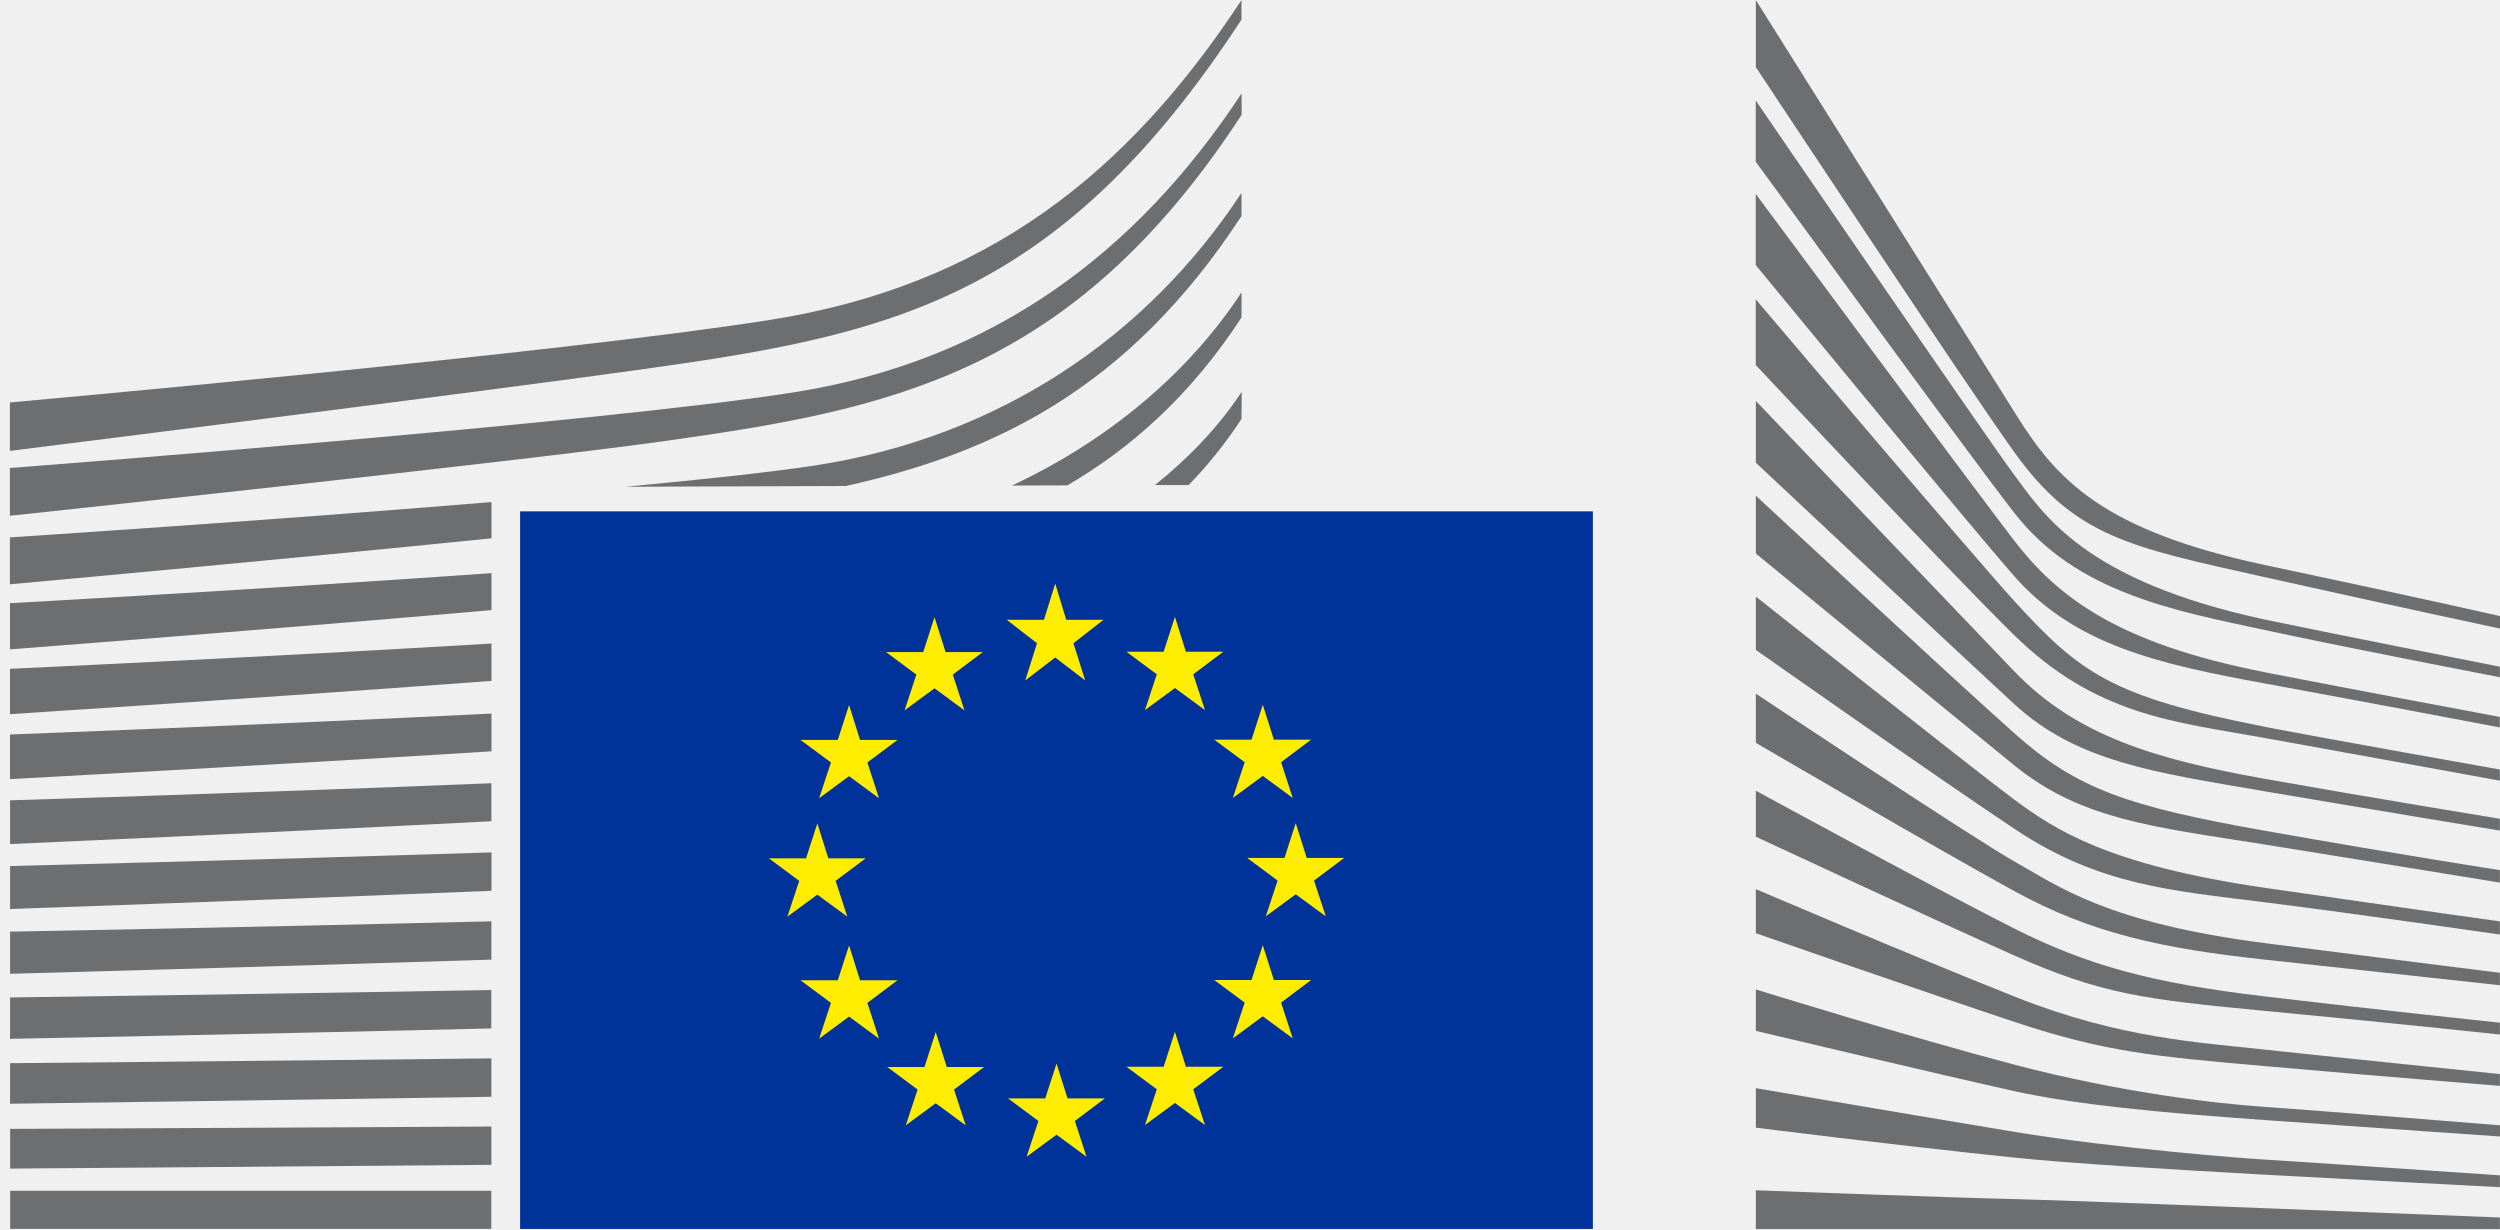
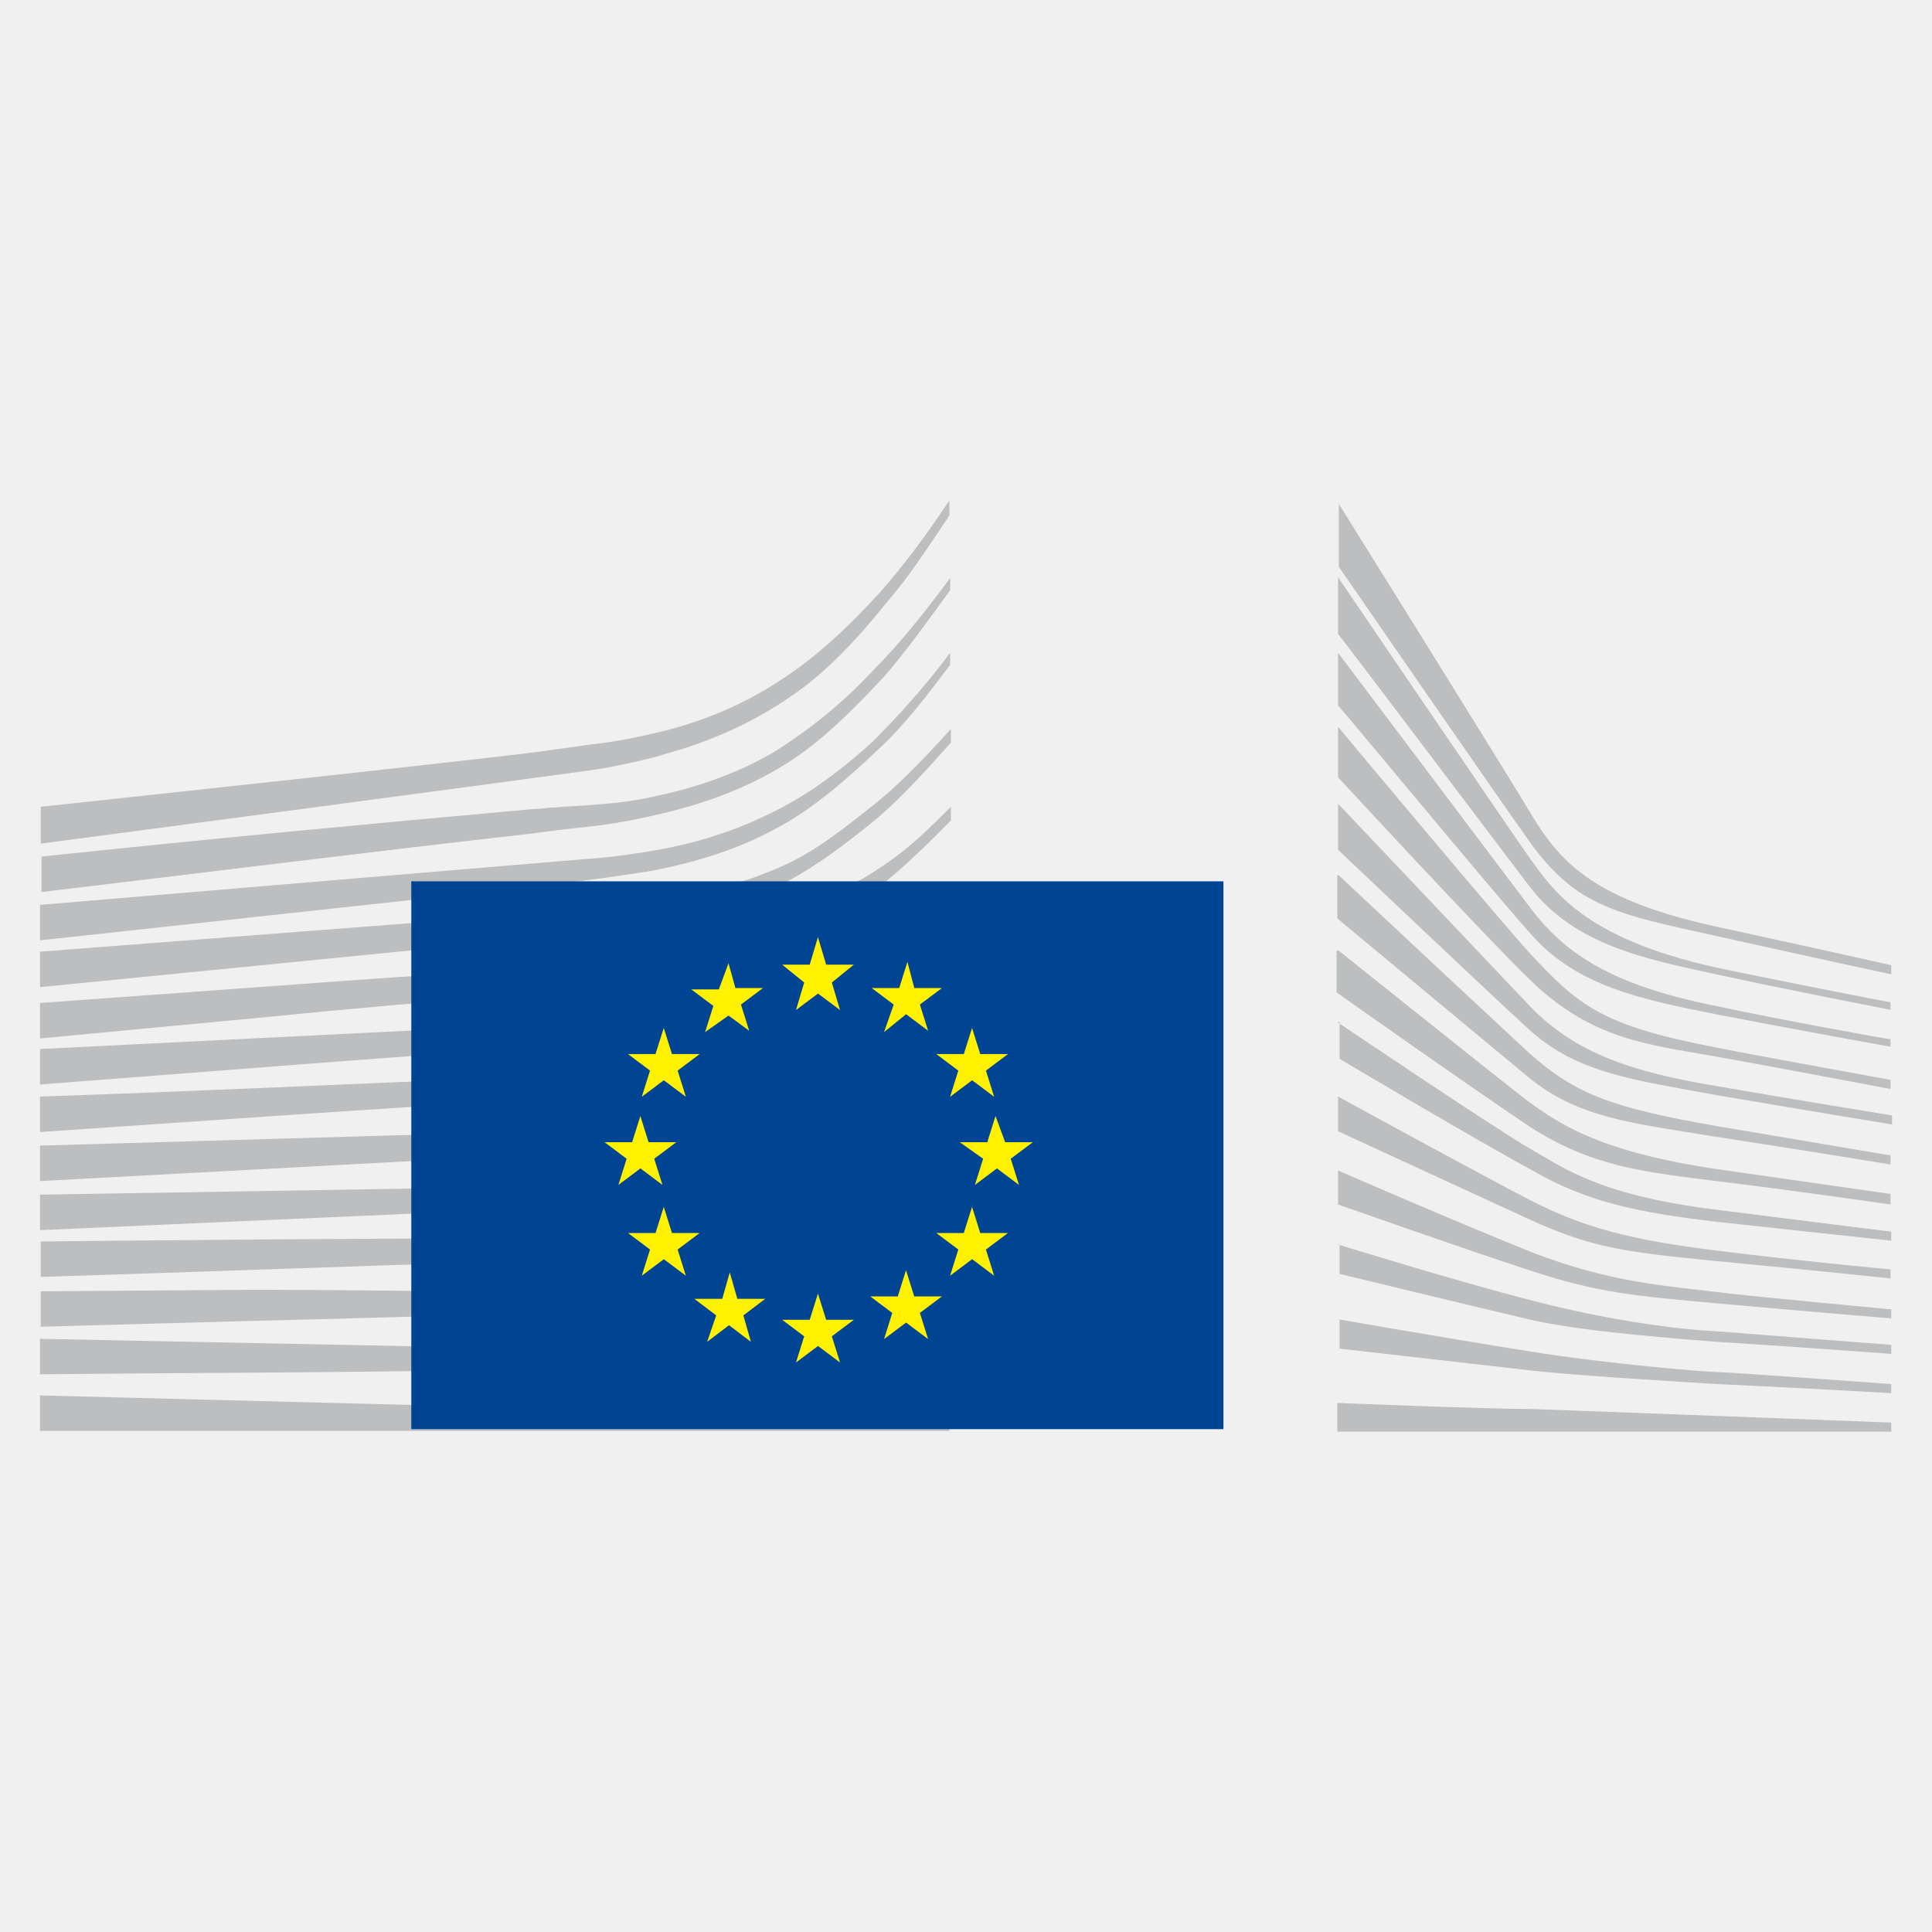
- <svg xmlns="http://www.w3.org/2000/svg" width="179" height="88" viewBox="0 0 179 88" fill="none">
-   <path d="M114.049 36.613H113.975H37.24V87.993H113.975H114.049V36.613Z" fill="#003399" />
-   <path d="M76.34 44.376H79.015L76.858 46.057L77.698 48.719L75.554 47.079L73.409 48.719L74.25 46.057L72.079 44.376H74.747L75.554 41.782L76.34 44.376Z" fill="#FFED00" />
-   <path d="M76.434 78.644H79.11L76.959 80.263L77.792 82.824L75.648 81.245L73.504 82.824L74.351 80.263L72.173 78.644H74.841L75.648 76.15L76.434 78.644Z" fill="#FFED00" />
-   <path d="M84.91 76.378H87.592L85.435 77.992L86.275 80.552L84.124 78.973L81.98 80.552L82.827 77.992L80.649 76.378H83.317L84.124 73.878L84.91 76.378Z" fill="#FFED00" />
-   <path d="M84.91 46.662H87.592L85.435 48.282L86.275 50.843L84.124 49.263L81.98 50.843L82.827 48.282L80.649 46.662H83.317L84.124 44.168L84.91 46.662Z" fill="#FFED00" />
-   <path d="M91.208 52.96H93.877L91.726 54.573L92.559 57.134L90.415 55.555L88.271 57.134L89.118 54.573L86.94 52.96H89.609L90.415 50.46L91.208 52.96Z" fill="#FFED00" />
-   <path d="M91.208 70.168H93.877L91.726 71.787L92.559 74.348L90.415 72.769L88.271 74.348L89.118 71.787L86.94 70.168H89.609L90.415 67.674L91.208 70.168Z" fill="#FFED00" />
-   <path d="M93.561 61.429H96.243L94.085 63.049L94.926 65.61L92.775 64.031L90.63 65.61L91.477 63.049L89.3 61.429H91.968L92.775 58.936L93.561 61.429Z" fill="#FFED00" />
-   <path d="M67.703 46.689H70.371L68.221 48.302L69.054 50.863L66.91 49.283L64.766 50.863L65.612 48.302L63.441 46.689H66.103L66.91 44.188L67.703 46.689Z" fill="#FFED00" />
-   <path d="M61.579 52.98H64.261L62.104 54.593L62.937 57.154L60.793 55.575L58.649 57.154L59.496 54.593L57.318 52.98H59.986L60.793 50.48L61.579 52.98Z" fill="#FFED00" />
-   <path d="M59.307 61.456H61.983L59.832 63.069L60.665 65.63L58.521 64.058L56.377 65.63L57.224 63.069L55.053 61.456H57.715L58.521 58.956L59.307 61.456Z" fill="#FFED00" />
-   <path d="M61.579 70.188H64.261L62.104 71.808L62.937 74.368L60.793 72.789L58.649 74.368L59.496 71.808L57.318 70.188H59.986L60.793 67.694L61.579 70.188Z" fill="#FFED00" />
-   <path d="M67.79 76.398H70.459L68.308 78.012L69.141 80.573L66.997 78.993L64.853 80.573L65.7 78.012L63.529 76.398H66.191L66.997 73.898L67.79 76.398Z" fill="#FFED00" />
-   <path d="M125.718 0.007C125.718 0.007 141.493 25.139 144.384 29.743C147.267 34.348 150.568 37.998 162.243 40.471C173.919 42.945 179 44.114 179 44.114V45.008C179 45.008 171.579 43.429 162.035 41.298C152.49 39.167 148.585 38.448 144.236 32.392C140.613 27.35 125.718 4.806 125.718 4.806V0V0.007Z" fill="#6D6E70" />
-   <path d="M125.718 28.708C125.718 28.708 140.082 43.758 144.236 48.08C148.645 52.664 154.285 54.358 162.109 55.756C169.576 57.087 178.993 58.626 178.993 58.626V59.473C178.993 59.473 170.148 58.021 162.109 56.65C154.224 55.299 148.706 54.546 144.189 50.386C140.142 46.662 125.718 33.131 125.718 33.131V28.701V28.708Z" fill="#6D6E70" />
-   <path d="M125.718 35.49C125.718 35.49 139.376 48.174 144.236 52.51C148.706 56.496 152.329 57.739 162.156 59.48C171.983 61.221 178.993 62.303 178.993 62.303V63.197C178.993 63.197 170.101 61.739 162.109 60.461C154.117 59.191 149.022 58.687 144.236 54.809C138.717 50.332 125.718 39.631 125.718 39.631V35.484V35.49Z" fill="#6D6E70" />
-   <path d="M125.718 42.716C125.718 42.716 141.319 55.097 144.236 57.262C147.153 59.426 151.011 61.954 162.203 63.574C173.3 65.18 178.993 65.973 178.993 65.973V66.914C178.993 66.914 168.931 65.456 162.203 64.609C155.474 63.762 150.319 63.399 144.283 59.379C138.408 55.467 125.718 46.534 125.718 46.534V42.716Z" fill="#6D6E70" />
-   <path d="M125.718 49.666C125.718 49.666 141.366 60.085 144.33 61.739C147.294 63.385 150.776 66.074 162.203 67.532C173.63 68.991 178.993 69.65 178.993 69.65V70.544C178.993 70.544 169.543 69.509 162.156 68.709C154.775 67.909 149.741 66.827 144.236 63.809C138.731 60.797 125.718 53.188 125.718 53.188V49.666Z" fill="#6D6E70" />
-   <path d="M125.718 56.617C125.718 56.617 139.551 64.145 144.236 66.491C149.458 69.112 153.975 70.369 162.156 71.344C170.188 72.298 178.993 73.226 178.993 73.226V74.073C178.993 74.073 170.853 73.199 162.156 72.379C153.532 71.559 150.46 71.182 144.236 68.42C138.67 65.946 125.718 59.91 125.718 59.91V56.61V56.617Z" fill="#6D6E70" />
-   <path d="M125.718 63.661C125.718 63.661 136.647 68.339 144.33 71.391C151.885 74.389 157.659 74.644 162.25 75.162C164.273 75.39 178.993 76.903 178.993 76.903V77.749C178.993 77.749 170.201 77.044 162.203 76.338C154.204 75.632 150.756 75.33 144.283 73.185C137.729 71.008 125.718 66.82 125.718 66.82V63.667V63.661Z" fill="#6D6E70" />
-   <path d="M125.718 70.846C125.718 70.846 136.755 74.268 144.283 76.244C151.811 78.22 158.721 79.027 162.203 79.255C165.685 79.49 179 80.573 179 80.573V81.373C179 81.373 171.425 80.855 162.156 80.196C154.661 79.665 148.645 79.1 144.236 78.126C139.356 77.05 125.718 73.811 125.718 73.811V70.846Z" fill="#6D6E70" />
-   <path d="M125.718 77.911C125.718 77.911 134.745 79.47 144.283 81.05C151.435 82.233 161.121 82.979 162.156 83.026C163.191 83.073 178.993 84.155 178.993 84.155V85.002C178.993 85.002 168.877 84.478 162.156 84.108C155.152 83.718 148.188 83.295 144.236 82.885C135.377 81.964 125.718 80.741 125.718 80.741V77.911Z" fill="#6D6E70" />
-   <path d="M125.718 85.224C125.718 85.224 139.954 85.762 144.283 85.856C148.612 85.95 178.993 87.173 178.993 87.173V88H125.718V85.224Z" fill="#6D6E70" />
-   <path d="M162.149 44.356C149.263 41.58 146.346 36.868 144.182 33.951C142.017 31.027 125.711 7.199 125.711 7.199V11.581C126.356 12.422 140.31 31.686 144.229 36.727C148.645 42.407 155.562 43.697 162.149 45.109C168.729 46.521 178.993 48.49 178.993 48.49V47.737C178.993 47.737 165.483 45.069 162.149 44.356Z" fill="#6D6E70" />
-   <path d="M162.149 48.127C151.569 46.057 147.287 42.709 144.182 38.663C141.076 34.61 125.711 13.887 125.711 13.887V18.982C126.356 19.741 140.411 36.895 144.182 41.211C148.578 46.245 154.715 47.569 162.149 48.934C169.583 50.298 178.987 52.086 178.987 52.086V51.333C178.987 51.333 168.252 49.324 162.149 48.134V48.127Z" fill="#6D6E70" />
-   <path d="M162.149 52.032C151.145 49.895 148.887 48.141 144.229 43.039C141.298 39.833 126.343 22.175 125.711 21.429V26.134C125.711 26.134 139.685 41.042 144.182 45.445C150.077 51.226 155.609 51.663 162.149 52.839C168.689 54.015 178.987 55.897 178.987 55.897V55.097C178.987 55.097 166.552 52.893 162.149 52.039V52.032Z" fill="#6D6E70" />
-   <path d="M0.715 36.929C0.715 36.929 37.146 33.044 47.35 31.612C63.482 29.354 76.683 26.947 88.896 8.227C88.896 8.227 88.91 7.165 88.896 6.688C81.415 18.068 71.097 25.831 56.888 28.083C43.007 30.288 0.708 33.508 0.708 33.508V36.929H0.715Z" fill="#6D6E70" />
-   <path d="M0.708 32.284C0.708 32.284 34.471 28.056 45.595 26.497C63.193 24.037 75.567 21.825 88.889 1.405C88.889 1.405 88.896 0.524 88.889 0.007C80.729 12.422 70.654 20.441 55.154 22.901C40.01 25.307 0.708 28.816 0.708 28.816V32.291V32.284Z" fill="#6D6E70" />
-   <path d="M35.177 85.257H0.728V87.987H35.177V85.257Z" fill="#6D6E70" />
-   <path d="M88.889 30.006C88.889 30.006 88.91 28.399 88.903 28.056C87.283 30.523 85.152 32.761 82.692 34.731H85.105C86.463 33.333 87.733 31.767 88.883 30.006H88.889Z" fill="#6D6E70" />
-   <path d="M88.889 22.746C88.889 22.746 88.903 21.321 88.896 20.931C84.991 26.873 79.177 31.619 72.455 34.764L76.421 34.751C81.005 32.083 85.267 28.291 88.883 22.746H88.889Z" fill="#6D6E70" />
-   <path d="M88.889 15.487C88.889 15.487 88.903 14.243 88.889 13.813C82.094 24.158 71.528 31.236 58.608 33.286C55.55 33.77 50.569 34.307 44.782 34.852L60.558 34.798C70.97 32.479 80.716 27.996 88.876 15.487H88.889Z" fill="#6D6E70" />
-   <path d="M35.184 80.66C17.606 80.754 0.728 80.828 0.728 80.828V83.671C0.728 83.671 18.406 83.543 35.184 83.402V80.66Z" fill="#6D6E70" />
-   <path d="M35.183 75.78C17.727 75.975 0.721 76.123 0.721 76.123V79.027C0.721 79.027 18.581 78.791 35.183 78.529V75.78Z" fill="#6D6E70" />
-   <path d="M35.177 70.887C17.848 71.189 0.721 71.418 0.721 71.418V74.382C0.721 74.382 18.769 74.026 35.177 73.636V70.887Z" fill="#6D6E70" />
-   <path d="M35.183 65.966C17.983 66.39 0.721 66.706 0.721 66.706V69.724C0.721 69.724 18.977 69.226 35.183 68.709V65.96V65.966Z" fill="#6D6E70" />
-   <path d="M35.19 61.033C18.117 61.577 0.721 62.007 0.721 62.007V65.086C0.721 65.086 19.199 64.441 35.19 63.782V61.039V61.033Z" fill="#6D6E70" />
-   <path d="M35.183 56.079C18.245 56.764 0.721 57.302 0.721 57.302V60.434C0.721 60.434 19.428 59.614 35.183 58.801V56.072V56.079Z" fill="#6D6E70" />
-   <path d="M35.19 51.091C18.379 51.925 0.715 52.59 0.715 52.59V55.783C0.715 55.783 19.67 54.768 35.19 53.794V51.091Z" fill="#6D6E70" />
-   <path d="M35.19 46.077C18.507 47.072 0.715 47.885 0.715 47.885V51.132C0.715 51.132 19.925 49.895 35.19 48.752V46.077Z" fill="#6D6E70" />
-   <path d="M35.19 41.036C18.621 42.205 0.715 43.187 0.715 43.187V46.494C0.715 46.494 20.181 45.002 35.19 43.684V41.042V41.036Z" fill="#6D6E70" />
-   <path d="M35.19 35.947C18.722 37.312 0.708 38.475 0.708 38.475V41.836C0.708 41.836 20.436 40.048 35.19 38.542V35.947Z" fill="#6D6E70" />
+ <svg xmlns="http://www.w3.org/2000/svg" id="ec-favicon" data-name="ec-favicon" viewBox="0 0 256 256">
+   <defs>
+     <style>
+       .flag {
+         fill: #004494;
+         fill-rule: evenodd;
+         stroke: #004494;
+         stroke-width: 2px;
+       }
+       .line {
+         fill: #BCBEC0;
+         fill-rule: evenodd;
+       }
+       .star {
+         fill: #fff100;
+       }
+       .background {
+         fill: none;
+       }
+       .star {
+         fill-rule: evenodd;
+       }
+ 
+       @media (prefers-color-scheme: dark) {
+         .flag {
+           stroke: #fff;
+           stroke-width: 2px;
+         }
+         .line {
+           fill: #fff;
+         }
+       }
+     </style>
+   </defs>
+   <rect class="background" y="0" width="256" height="256" />
+   <g>
+     <path class="line" d="M5.3,111.8c0,0,72.6-9.6,74.7-10c3.1-0.6,6-1.2,8.5-2 c5.8-1.6,11.3-4.1,16.1-7.4c4.7-3.1,8.9-7.6,13-12.7c2.7-3.1,5.4-7.2,8.2-11.4v-2c-3.1,4.7-6.2,8.8-9.3,12.3c-4.3,4.7-8.5,8.6-13.2,11.6c-4.7,3.1-9.9,5.3-15.5,6.7c-2.5,0.6-5.2,1.2-8.3,1.6c-1.9,0.2-4.1,0.6-6,0.8c-0.8,0.4-68.1,7.6-68.1,7.6V111.8L5.3,111.8z" />
+     <path class="line" d="M102.8,99.5c-4.5,2.7-9.9,4.7-15.5,5.9c-2.5,0.6-5.2,1-8.3,1.2c-1.7,0.2-3.7,0.2-5.4,0.4c-1,0-1.9,0.2-2.9,0.2c-22.3,2-44.4,4.1-65.2,6.3v4.7c21-2.5,43.3-5.3,65.4-7.8c1-0.2,1.9-0.2,2.9-0.4c1.7-0.2,3.7-0.4,5.4-0.6c3.1-0.4,6-1,8.5-1.6c6-1.4,11.5-3.5,16.3-6.5c4.7-2.9,8.7-6.9,13.2-11.7c2.7-3.1,5.8-7.4,8.7-11.4v-1.6 c-3.5,4.7-6.6,8.6-9.9,11.9C111.7,93.2,107.2,96.7,102.8,99.5" />
+     <path class="line" d="M115.6,98.3c-4.5,4.1-9.1,7.4-13.8,9.6 c-4.7,2.3-9.7,3.9-15.7,4.9c-2.5,0.4-5.2,0.8-8.2,1l-72.6,6.1v4.7l64.4-7l8.3-1c3.1-0.4,5.8-0.8,8.3-1.2c6.2-1.2,11.5-2.9,16.3-5.5c4.9-2.5,9.7-6.7,14.2-11c3.1-2.9,6-6.7,9.1-10.8v-1.6C122.4,91.2,118.9,95,115.6,98.3" />
+     <path class="line" d="M97.9,123c-4.3,2.3-7.4,3.7-13.4,4.5c-3.7,0.4-7.4,0.6-11.1,0.8 c-1.7,0-3.5,0.2-5.2,0.2c-10.9,0.6-21.7,1.4-32.6,2.2l-30.3,2.2v4.7l30.7-2.9c9.9-1,21.4-2,32.6-2.9l8.2-0.6 c3.1-0.2,5.8-0.6,8.2-0.8c6.2-0.8,11.5-2.2,16.1-3.9c5-2,9.9-4.9,14.6-8.4c4.3-3.1,10.3-9.4,10.3-9.4v-1.8c-3.9,3.9-6.2,6.1-10.5,8.8C110.5,119,101.8,120.8,97.9,123" />
+     <path class="line" d="M99.5,132.2c-4.7,1.4-9.7,2.3-15.7,2.7c-2.5,0.2-5,0.4-8,0.6 l-8.2,0.4c-20.2,1-40.2,2-62.3,3.1v4.7c21.2-1.6,41.7-3.3,62.5-4.7l8.2-0.6c3.1-0.2,5.6-0.4,8.2-0.8c6.2-0.8,11.5-1.8,16.1-3.3c5.2-1.8,10.3-4.1,14.9-7.2c3.5-2.3,7-5.1,10.7-8.2l0,0c-4.1,3.5-8,4.3-11.6,6.7C109.6,128.4,104.5,130.6,99.5,132.2" />
+     <path class="line" d="M98.7,140c-4.7,1.2-9.5,1.8-15.7,2.2c-2.3,0.2-4.9,0.2-8,0.4 l-8,0.2c-20.2,0.8-40.8,1.8-61.7,2.5v4.7c20.8-1.4,41.3-2.9,61.9-4.1l8-0.4c3.1-0.2,5.6-0.4,8.2-0.6c6.2-0.6,11.3-1.4,16.1-2.7c5.2-1.4,10.5-3.3,15.3-6.1c3.7-2,7.6-4.5,11.5-7.4v-2c-4.3,3.1-8.2,5.7-12.2,7.6C109,137.1,103.9,138.8,98.7,140" />
+     <path class="line" d="M98.1,147.8c-4.7,0.8-9.5,1.4-15.7,1.8c-2.3,0.2-4.7,0.2-8,0.2l-69.1,2v4.7l61.3-3.3l8-0.4c3.1-0.2,5.6-0.4,8-0.4c6.2-0.4,11.3-1.2,15.9-2.2c5.4-1.2,10.5-2.7,15.5-4.9c3.9-1.8,8-3.7,12-6.3v-2c-4.5,2.5-8.5,4.7-12.6,6.3C108.4,145.3,103.4,146.8,98.1,147.8" />
+     <path class="line" d="M97.5,155.7c-8.5,1.2-17.3,1.4-25.6,1.4c-1.9,0-3.9,0-5.8,0.2l-60.8,1v4.7l60.8-2.7c1.9,0,3.9-0.2,5.8-0.2c8.5-0.4,17.3-0.8,26-2.2c5.4-0.8,10.7-2.2,15.5-3.9c4.1-1.4,8.2-3.1,12.4-5.3v-1.8c-4.5,2.2-8.9,3.9-13,5.1C108,153.7,103,154.9,97.5,155.7" />
+     <path class="line" d="M97.1,163.5c-8,0.6-16.1,0.6-23.9,0.6c-2.5,0-4.9,0-7.4,0c-20.2,0-40.2,0.2-60.4,0.4v4.7c19.4-0.6,40-1.4,60.6-2c2.5,0,4.9-0.2,7.4-0.2c8-0.2,16.1-0.4,24.1-1.4c5.6-0.6,10.7-1.6,15.5-2.7c4.3-1,8.7-2.5,13-4.1V157c-4.5,1.6-9.1,2.9-13.4,3.9C107.6,162.3,102.6,163.1,97.1,163.5" />
+     <path class="line" d="M96.8,171.1c-3.3,0.2-7,0.2-11.1,0.2c-1.6,0-3.1,0-4.7,0l-15.5-0.2c-10.7,0-21.4-0.2-31.2-0.2l-28.9,0.2v4.7l28.9-0.8c9.9-0.2,20.6-0.6,31.2-0.8l15.7-0.2c4.3,0,9.9-0.2,15.7-0.6c5.6-0.4,10.7-1,15.7-1.8c4.5-0.8,8.9-1.8,13.4-2.9V167c-4.7,1.2-9.3,2-13.8,2.5C107.4,170.5,102.4,170.9,96.8,171.1" />
+     <path class="line" d="M81,178.8l-15.5-0.2c-20-0.4-39.8-0.8-60.2-1.2v4.7c19.4-0.2,39.8-0.2,60.2-0.6l15.5-0.2c5.2,0,10.5-0.2,15.5-0.4c10.7-0.4,20.4-1.2,29.3-2.3V177c-8.9,1-18.6,1.6-29.3,1.6C91.3,178.8,86.3,178.8,81,178.8" />
+     <path class="line" d="M125.9,188L5.3,184.9v4.7h120.5V188z" />
+     <path class="line" d="M115.2,107.1c-4.7,3.7-8.2,6.5-13.8,8.6c-4.9,2-10.1,2.7-16.1,3.5c-3.9,0.6-8,1.4-11.6,1.6c-1.6,0.2-3.1,0.2-4.7,0.4l-63.7,4.9v4.7l63.7-6.3l8.3-0.8c3.1-0.4,5.8-0.6,8.3-1c6.2-1,11.5-2.5,16.3-4.7c4.9-2.2,9.9-5.9,14.6-9.8c3.1-2.7,6.2-6.1,9.5-9.8v-1.8C122,101,118.7,104.4,115.2,107.1" />
+     <path class="line" d="M177.3,66.6c0,0,21.7,34.8,25.6,41.3c3.9,6.5,8.5,11.4,24.6,14.9c16.1,3.5,23.1,5.1,23.1,5.1v1.2c0,0-10.3-2.2-23.3-5.1c-13.2-2.9-18.4-3.9-24.5-12.3c-5-7-25.4-36.6-25.4-36.6v-8.4H177.3z" />
+     <path class="line" d="M177.3,106.5c0,0,19.8,20.9,25.4,26.8c6,6.3,13.8,8.8,24.7,10.6c10.3,1.8,23.3,3.9,23.3,3.9v1.2c0,0-12.2-2-23.3-3.9c-10.9-2-18.4-2.9-24.7-8.6c-5.6-5.1-25.4-23.9-25.4-23.9V106.5L177.3,106.5z" />
+     <path class="line" d="M177.3,115.9c0,0,18.8,17.6,25.4,23.7c6.2,5.5,11.1,7.2,24.7,9.6c13.6,2.3,23.1,3.9,23.1,3.9v1.2c0,0-12.2-2-23.3-3.7c-11.1-1.8-18.1-2.5-24.6-7.8c-7.6-6.3-25.4-21.1-25.4-21.1v-5.7H177.3z" />
+     <path class="line" d="M177.3,125.9c0,0,21.5,17.2,25.4,20.2c4.1,2.9,9.3,6.5,24.7,8.8c15.3,2.2,23.1,3.3,23.1,3.3v1.4c0,0-13.8-2-23.1-3.1c-9.3-1.2-16.3-1.8-24.7-7.2c-8.2-5.5-25.6-17.8-25.6-17.8v-5.5H177.3z" />
+     <path class="line" d="M177.3,135.5c0,0,21.5,14.5,25.6,16.8c4.1,2.3,8.9,6.1,24.6,8c15.7,2,23.1,2.9,23.1,2.9v1.2c0,0-13-1.4-23.1-2.5c-10.1-1.2-17.1-2.5-24.6-6.9c-7.6-4.1-25.4-14.7-25.4-14.7v-4.9H177.3z" />
+     <path class="line" d="M177.3,145.3c0,0,19,10.4,25.4,13.7c7.2,3.7,13.4,5.3,24.7,6.7c11.1,1.4,23.1,2.5,23.1,2.5v1.2c0,0-11.3-1.2-23.1-2.3c-11.8-1.2-16.1-1.6-24.7-5.5c-7.6-3.5-25.4-11.7-25.4-11.7V145.3L177.3,145.3z" />
+     <path class="line" d="M177.3,155.1c0,0,14.9,6.5,25.6,10.8c10.5,4.1,18.2,4.5,24.6,5.3c2.7,0.4,23.1,2.3,23.1,2.3v1.2c0,0-12-1-23.1-2c-11.1-1-15.7-1.4-24.6-4.3c-8.9-2.9-25.6-8.8-25.6-8.8V155.1L177.3,155.1z" />
+     <path class="line" d="M177.3,164.9c0,0,15.1,4.7,25.6,7.4c10.3,2.7,19.8,3.9,24.6,4.1c4.9,0.4,23.1,1.8,23.1,1.8v1.2c0,0-10.5-0.8-23.1-1.6c-10.3-0.8-18.6-1.6-24.6-2.9c-6.8-1.6-25.4-6.1-25.4-6.1v-3.9H177.3z" />
+     <path class="line" d="M177.3,174.8c0,0,12.4,2.2,25.6,4.3c9.9,1.6,23.1,2.7,24.6,2.7c1.4,0,23.1,1.6,23.1,1.6v1.2c0,0-14-0.8-23.1-1.2c-9.7-0.6-19.2-1.2-24.6-1.8c-12.2-1.4-25.4-2.9-25.4-2.9v-3.9H177.3z" />
+     <path class="line" d="M177.3,185.9c0,0,19.6,0.8,25.6,0.8c6,0.2,47.7,1.8,47.7,1.8v1.2h-73.4V185.9L177.3,185.9z" />
+     <path class="line" d="M227.4,128.2c-17.7-3.9-21.7-10.4-24.7-14.5c-2.9-4.1-25.4-37.2-25.4-37.2V84c1,1.2,20,26.4,25.4,33.5c6,7.8,15.5,9.6,24.7,11.6c9.1,2,23.1,4.7,23.1,4.7v-1C250.7,132.9,232,129.2,227.4,128.2" />
+     <path class="line" d="M227.4,133.3c-14.6-2.9-20.4-7.4-24.7-13.1c-4.3-5.7-25.4-33.7-25.4-33.7v7c1,1,20.2,24.3,25.4,30.1c6,7,14.6,8.8,24.7,10.8c10.3,2,23.1,4.3,23.1,4.3v-1C250.7,137.8,235.7,135.1,227.4,133.3" />
+     <path class="line" d="M227.4,138.8c-15.1-2.9-18.2-5.5-24.7-12.5c-4.1-4.5-24.6-29-25.4-30v6.7c0,0,19.2,20.8,25.4,26.8c8.2,8,15.7,8.6,24.7,10.2c8.9,1.6,23.1,4.3,23.1,4.3v-1.2C250.7,143.1,233.4,140,227.4,138.8" />
+     <path class="flag" d="m55.5,188.37h105.61v-70.59H55.5v70.59Z" />
+     <path class="star" d="m109.49,127.82h3.65l-2.92,2.37,1.09,3.65-2.92-2.19-2.92,2.19,1.09-3.65-2.92-2.37h3.65l1.09-3.65,1.09,3.65Z" />
+     <path class="star" d="m109.49,174.88h3.65l-2.92,2.19,1.09,3.47-2.92-2.19-2.92,2.19,1.09-3.47-2.92-2.19h3.65l1.09-3.47,1.09,3.47Z" />
+     <path class="star" d="m121.16,171.78h3.65l-2.92,2.19,1.09,3.47-2.92-2.19-2.92,2.19,1.09-3.47-2.92-2.19h3.65l1.09-3.47,1.09,3.47Z" />
+     <path class="star" d="m121.16,130.92h3.65l-2.92,2.19,1.09,3.47-2.92-2.19-2.92,2.37,1.28-3.65-2.92-2.19h3.65l1.09-3.47.91,3.47Z" />
+     <path class="star" d="m129.91,139.67h3.65l-2.92,2.19,1.09,3.47-2.92-2.19-2.92,2.19,1.09-3.47-2.92-2.19h3.65l1.09-3.46,1.09,3.46Z" />
+     <path class="star" d="m129.91,163.38h3.65l-2.92,2.19,1.09,3.47-2.92-2.19-2.92,2.19,1.09-3.47-2.92-2.19h3.65l1.09-3.46,1.09,3.46Z" />
+     <path class="star" d="m133.2,151.35h3.65l-2.92,2.19,1.09,3.47-2.92-2.19-2.92,2.19,1.09-3.47-3.1-2.19h3.65l1.09-3.47,1.28,3.47Z" />
+     <path class="star" d="m97.45,130.92h3.65l-2.92,2.19,1.09,3.47-2.74-2.01-3.1,2.19,1.09-3.47-2.92-2.19h3.65l1.28-3.47.91,3.28Z" />
+     <path class="star" d="m89.06,139.67h3.65l-2.92,2.19,1.09,3.47-2.92-2.19-2.92,2.19,1.09-3.47-2.92-2.19h3.65l1.09-3.46,1.09,3.46Z" />
+     <path class="star" d="m85.96,151.35h3.65l-2.92,2.19,1.09,3.47-2.92-2.19-2.92,2.19,1.09-3.47-2.92-2.19h3.65l1.09-3.47,1.09,3.47Z" />
+     <path class="star" d="m89.06,163.38h3.65l-2.92,2.19,1.09,3.47-2.92-2.19-2.92,2.19,1.09-3.47-2.92-2.19h3.65l1.09-3.46,1.09,3.46Z" />
+     <path class="star" d="m97.7,172.1h3.7l-2.9,2.2l1,3.5l-2.9-2.2l-2.9,2.2l1.2-3.5l-2.9-2.2h3.7l1-3.5L97.7,172.1Z" />
+   </g>
</svg>
